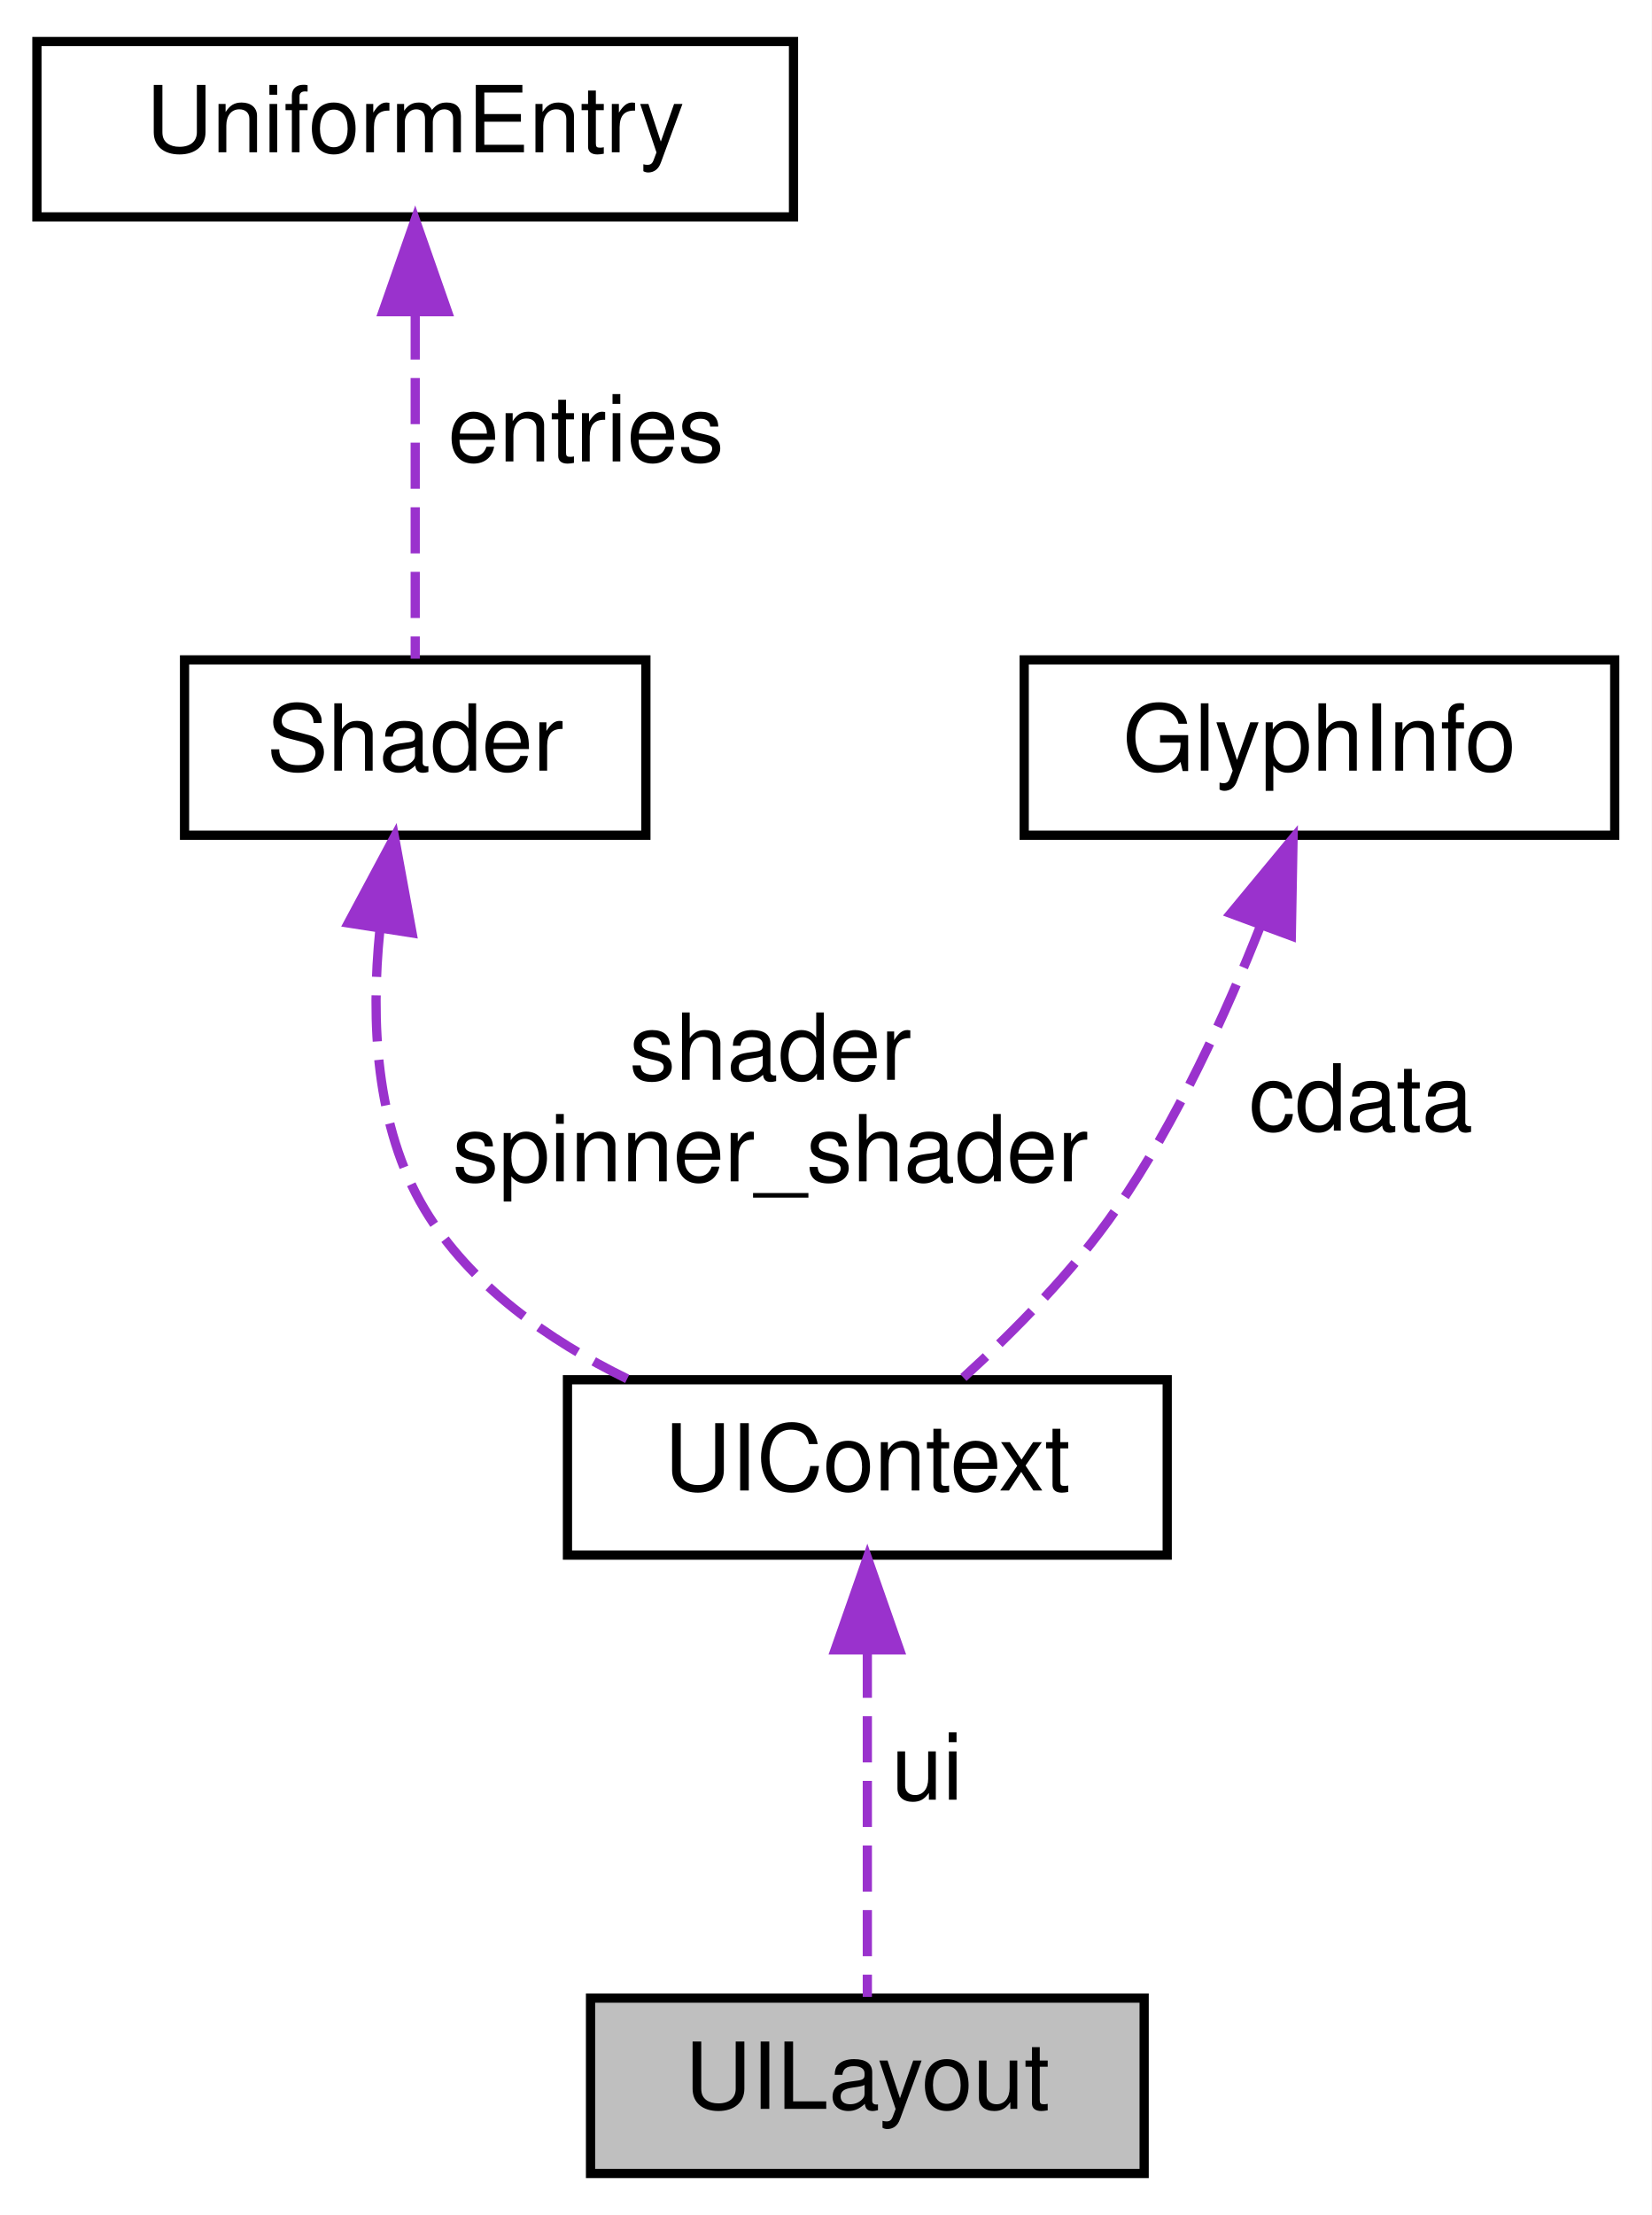
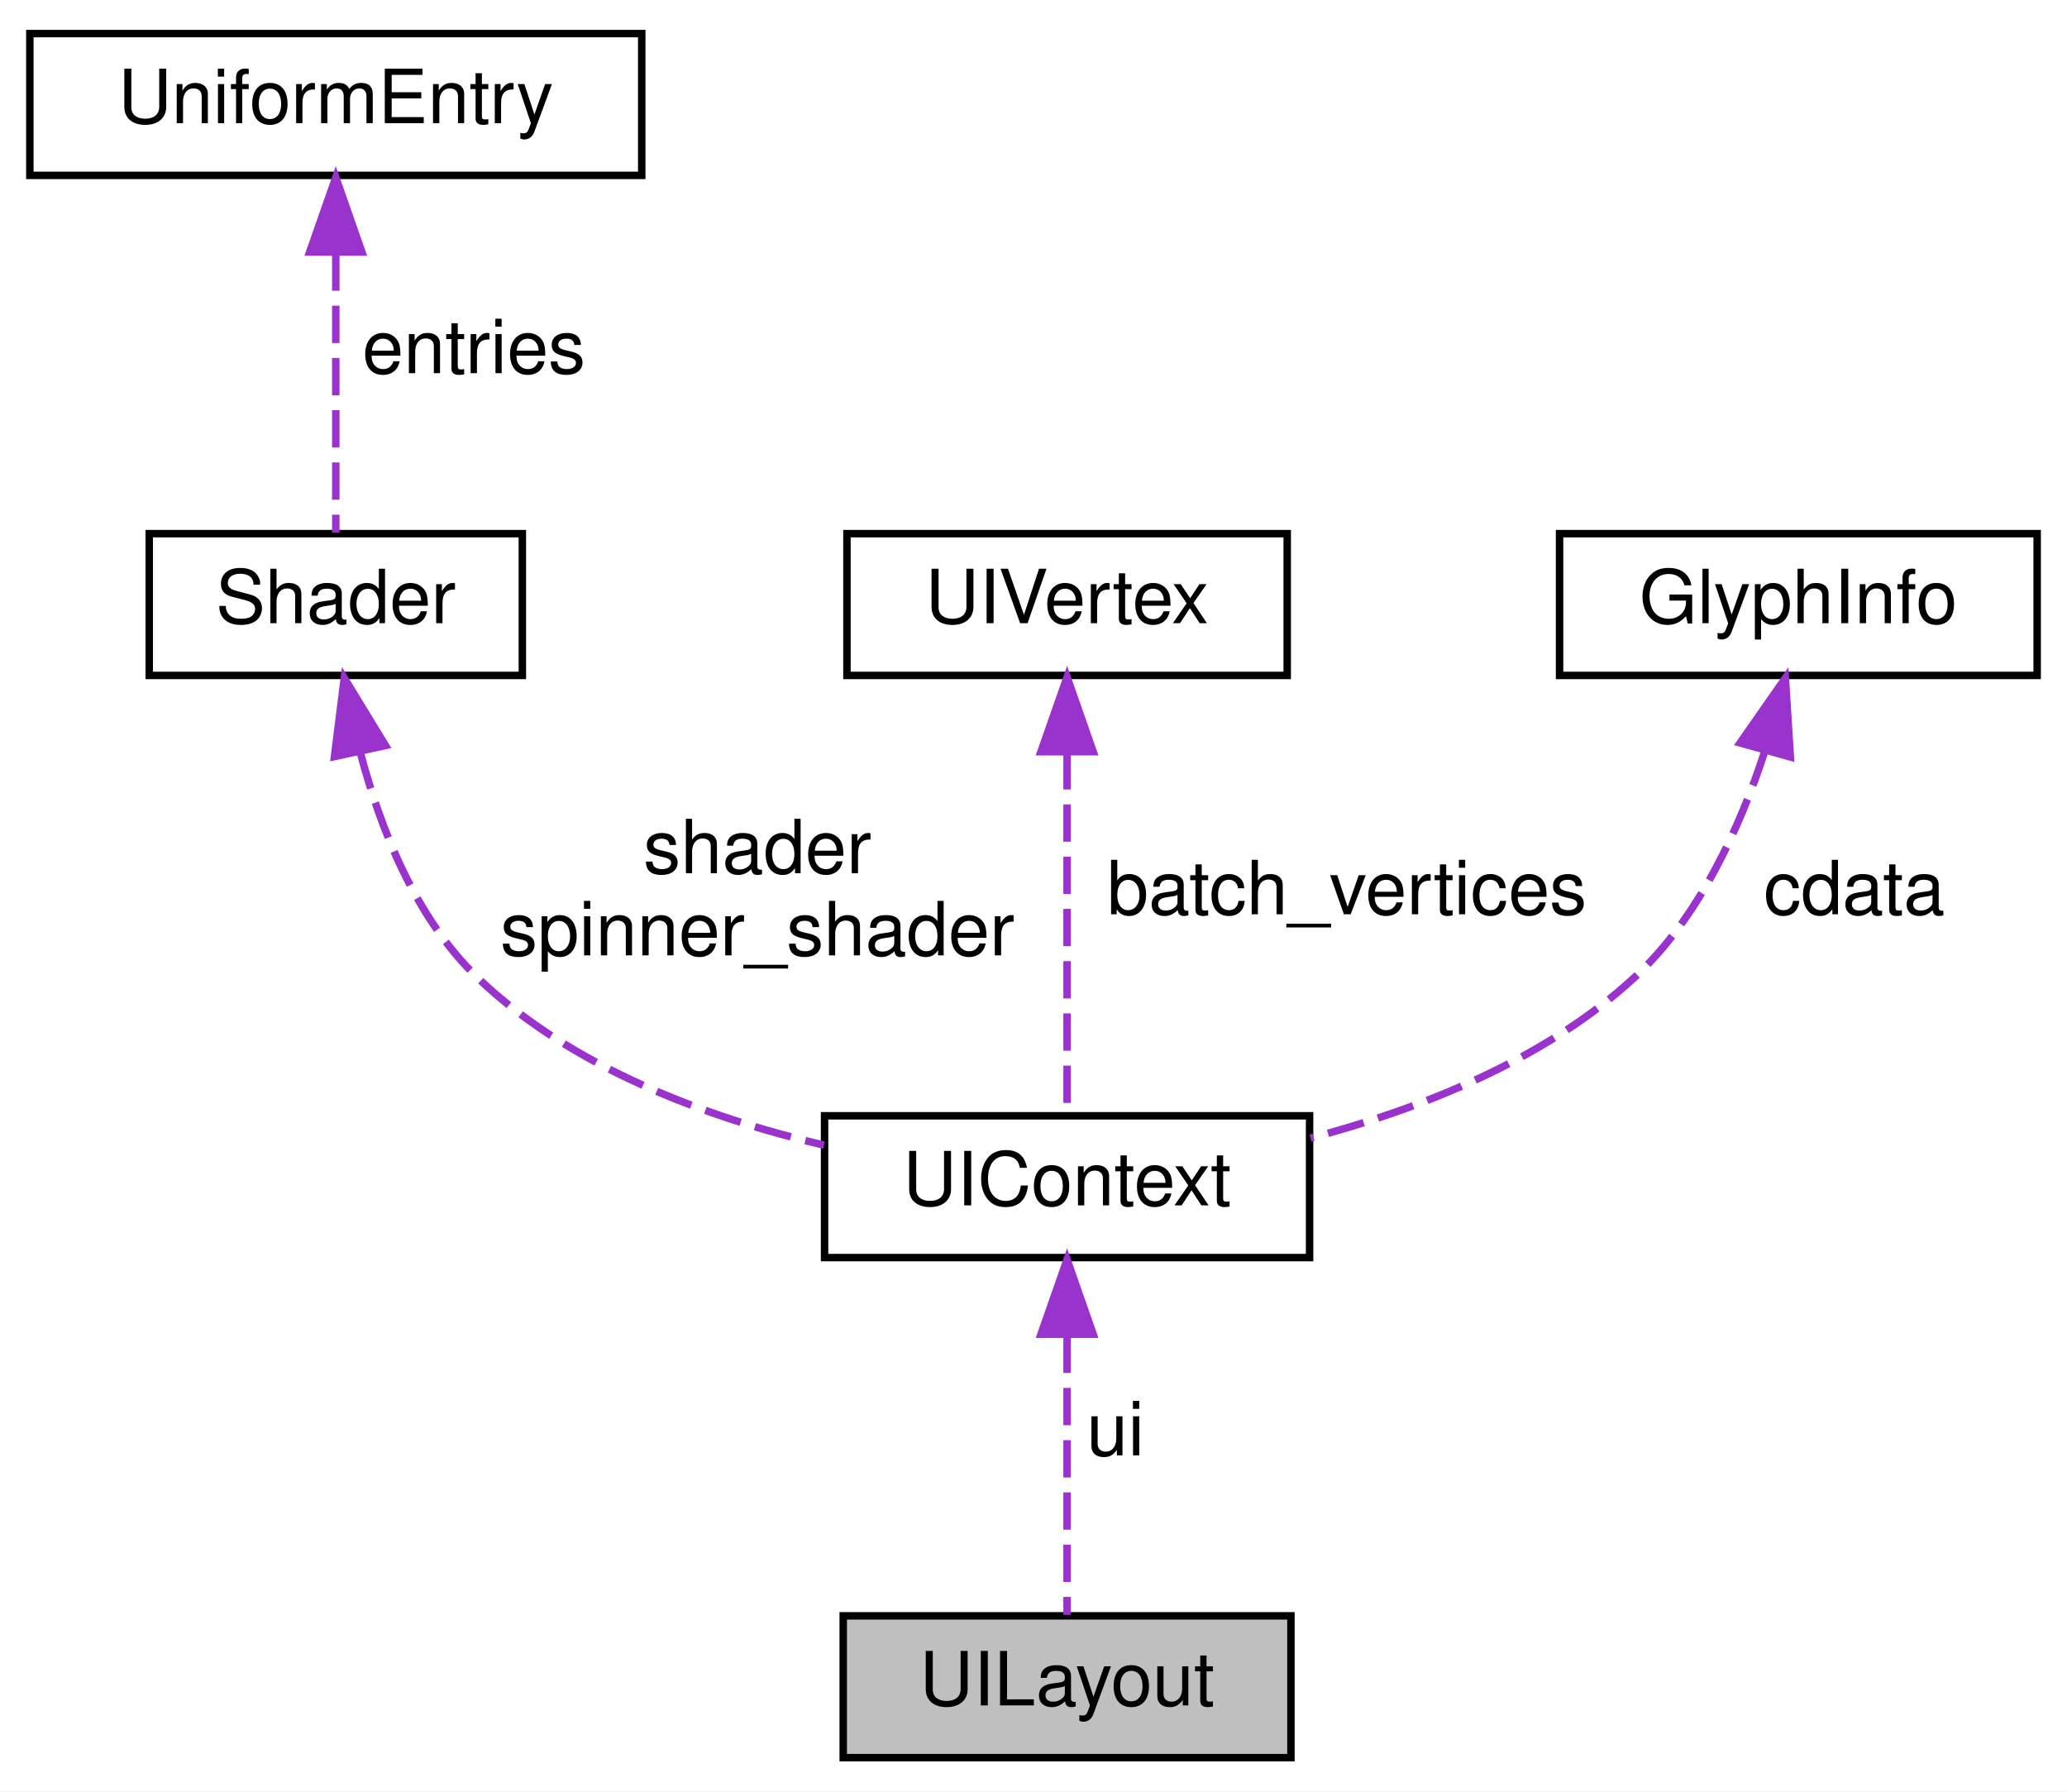
- <svg xmlns="http://www.w3.org/2000/svg" xmlns:xlink="http://www.w3.org/1999/xlink" width="179pt" height="240pt" viewBox="0.00 0.00 179.00 240.00">
+ <svg xmlns="http://www.w3.org/2000/svg" xmlns:xlink="http://www.w3.org/1999/xlink" width="277pt" height="240pt" viewBox="0.00 0.00 277.00 240.00">
  <g id="graph0" class="graph" transform="scale(1 1) rotate(0) translate(4 236)">
-     <polygon fill="white" stroke="transparent" points="-4,4 -4,-236 175,-236 175,4 -4,4" />
+     <polygon fill="white" stroke="transparent" points="-4,4 -4,-236 273,-236 273,4 -4,4" />
    <g id="node1" class="node">
      <g id="a_node1">
        <a xlink:title="Helper for automatic vertical stacking of UI elements.">
-           <polygon fill="#bfbfbf" stroke="black" points="60,-0.5 60,-19.5 120,-19.5 120,-0.5 60,-0.5" />
-           <text text-anchor="middle" x="90" y="-7.5" font-family="Helvetica,sans-Serif" font-size="10.00">UILayout</text>
+           <polygon fill="#bfbfbf" stroke="black" points="109,-0.5 109,-19.5 169,-19.5 169,-0.5 109,-0.5" />
+           <text text-anchor="middle" x="139" y="-7.5" font-family="Helvetica,sans-Serif" font-size="10.00">UILayout</text>
        </a>
      </g>
    </g>
    <g id="node2" class="node">
      <g id="a_node2">
        <a xlink:href="structUIContext.html" target="_top" xlink:title="Persistent state for the UI system.">
-           <polygon fill="white" stroke="black" points="57.5,-67.5 57.5,-86.5 122.5,-86.5 122.5,-67.5 57.5,-67.5" />
-           <text text-anchor="middle" x="90" y="-74.5" font-family="Helvetica,sans-Serif" font-size="10.00">UIContext</text>
+           <polygon fill="white" stroke="black" points="106.5,-67.5 106.5,-86.5 171.5,-86.5 171.5,-67.5 106.5,-67.5" />
+           <text text-anchor="middle" x="139" y="-74.5" font-family="Helvetica,sans-Serif" font-size="10.00">UIContext</text>
        </a>
      </g>
    </g>
    <g id="edge1" class="edge">
-       <path fill="none" stroke="#9a32cd" stroke-dasharray="5,2" d="M90,-57.04C90,-44.67 90,-29.12 90,-19.63" />
-       <polygon fill="#9a32cd" stroke="#9a32cd" points="86.5,-57.23 90,-67.23 93.5,-57.23 86.5,-57.23" />
-       <text text-anchor="middle" x="96.5" y="-41" font-family="Helvetica,sans-Serif" font-size="10.00"> ui</text>
+       <path fill="none" stroke="#9a32cd" stroke-dasharray="5,2" d="M139,-57.04C139,-44.67 139,-29.12 139,-19.63" />
+       <polygon fill="#9a32cd" stroke="#9a32cd" points="135.5,-57.23 139,-67.23 142.5,-57.23 135.5,-57.23" />
+       <text text-anchor="middle" x="145.5" y="-41" font-family="Helvetica,sans-Serif" font-size="10.00"> ui</text>
    </g>
    <g id="node3" class="node">
      <g id="a_node3">
        <a xlink:href="structShader.html" target="_top" xlink:title="Wrapper for an OpenGL program with uniform caching and automatic cleanup.">
          <polygon fill="white" stroke="black" points="16,-145.5 16,-164.5 66,-164.5 66,-145.5 16,-145.5" />
          <text text-anchor="middle" x="41" y="-152.5" font-family="Helvetica,sans-Serif" font-size="10.00">Shader</text>
        </a>
      </g>
    </g>
    <g id="edge2" class="edge">
-       <path fill="none" stroke="#9a32cd" stroke-dasharray="5,2" d="M37.16,-135.14C36.19,-125.49 36.66,-113.92 42,-105 46.96,-96.71 55.48,-90.76 63.97,-86.6" />
-       <polygon fill="#9a32cd" stroke="#9a32cd" points="33.75,-135.99 38.75,-145.33 40.66,-134.91 33.75,-135.99" />
-       <text text-anchor="middle" x="79.5" y="-119" font-family="Helvetica,sans-Serif" font-size="10.00"> shader</text>
-       <text text-anchor="middle" x="79.5" y="-108" font-family="Helvetica,sans-Serif" font-size="10.00">spinner_shader</text>
+       <path fill="none" stroke="#9a32cd" stroke-dasharray="5,2" d="M44.29,-135.16C46.95,-125.02 51.69,-112.98 60,-105 72.55,-92.95 90.69,-86.27 106.42,-82.56" />
+       <polygon fill="#9a32cd" stroke="#9a32cd" points="40.82,-134.63 42.14,-145.15 47.66,-136.11 40.82,-134.63" />
+       <text text-anchor="middle" x="97.5" y="-119" font-family="Helvetica,sans-Serif" font-size="10.00"> shader</text>
+       <text text-anchor="middle" x="97.5" y="-108" font-family="Helvetica,sans-Serif" font-size="10.00">spinner_shader</text>
    </g>
    <g id="node4" class="node">
      <g id="a_node4">
        <a xlink:href="structUniformEntry.html" target="_top" xlink:title="Cached uniform metadata for fast lookup.">
          <polygon fill="white" stroke="black" points="0,-212.5 0,-231.5 82,-231.5 82,-212.5 0,-212.5" />
          <text text-anchor="middle" x="41" y="-219.5" font-family="Helvetica,sans-Serif" font-size="10.00">UniformEntry</text>
        </a>
      </g>
    </g>
    <g id="edge3" class="edge">
      <path fill="none" stroke="#9a32cd" stroke-dasharray="5,2" d="M41,-202.04C41,-189.67 41,-174.12 41,-164.63" />
      <polygon fill="#9a32cd" stroke="#9a32cd" points="37.5,-202.23 41,-212.23 44.5,-202.23 37.5,-202.23" />
      <text text-anchor="middle" x="59.5" y="-186" font-family="Helvetica,sans-Serif" font-size="10.00"> entries</text>
    </g>
    <g id="node5" class="node">
      <g id="a_node5">
-         <a xlink:href="structGlyphInfo.html" target="_top" xlink:title="Metrics and texture coordinates for a single font character.">
-           <polygon fill="white" stroke="black" points="107,-145.5 107,-164.5 171,-164.5 171,-145.5 107,-145.5" />
-           <text text-anchor="middle" x="139" y="-152.5" font-family="Helvetica,sans-Serif" font-size="10.00">GlyphInfo</text>
+         <a xlink:href="structUIVertex.html" target="_top" xlink:title="Vertex data for the batch renderer.">
+           <polygon fill="white" stroke="black" points="109.5,-145.5 109.5,-164.5 168.5,-164.5 168.5,-145.5 109.5,-145.5" />
+           <text text-anchor="middle" x="139" y="-152.5" font-family="Helvetica,sans-Serif" font-size="10.00">UIVertex</text>
        </a>
      </g>
    </g>
    <g id="edge4" class="edge">
-       <path fill="none" stroke="#9a32cd" stroke-dasharray="5,2" d="M132.66,-135.8C128.88,-126.19 123.53,-114.47 117,-105 112.33,-98.23 105.85,-91.69 100.41,-86.74" />
-       <polygon fill="#9a32cd" stroke="#9a32cd" points="129.38,-137.02 136.14,-145.18 135.95,-134.59 129.38,-137.02" />
-       <text text-anchor="middle" x="143.5" y="-113.5" font-family="Helvetica,sans-Serif" font-size="10.00"> cdata</text>
+       <path fill="none" stroke="#9a32cd" stroke-dasharray="5,2" d="M139,-135.22C139,-119.7 139,-98.36 139,-86.62" />
+       <polygon fill="#9a32cd" stroke="#9a32cd" points="135.5,-135.28 139,-145.28 142.5,-135.28 135.5,-135.28" />
+       <text text-anchor="middle" x="176.5" y="-113.5" font-family="Helvetica,sans-Serif" font-size="10.00"> batch_vertices</text>
+     </g>
+     <g id="node6" class="node">
+       <g id="a_node6">
+         <a xlink:href="structGlyphInfo.html" target="_top" xlink:title="Metrics and texture coordinates for a single font character.">
+           <polygon fill="white" stroke="black" points="205,-145.5 205,-164.5 269,-164.5 269,-145.5 205,-145.5" />
+           <text text-anchor="middle" x="237" y="-152.5" font-family="Helvetica,sans-Serif" font-size="10.00">GlyphInfo</text>
+         </a>
+       </g>
+     </g>
+     <g id="edge5" class="edge">
+       <path fill="none" stroke="#9a32cd" stroke-dasharray="5,2" d="M232.55,-135.49C229.24,-125.28 223.75,-113.07 215,-105 203.06,-93.99 186.34,-87.41 171.62,-83.51" />
+       <polygon fill="#9a32cd" stroke="#9a32cd" points="229.19,-136.46 235.26,-145.15 235.93,-134.57 229.19,-136.46" />
+       <text text-anchor="middle" x="244.5" y="-113.5" font-family="Helvetica,sans-Serif" font-size="10.00"> cdata</text>
    </g>
  </g>
</svg>
